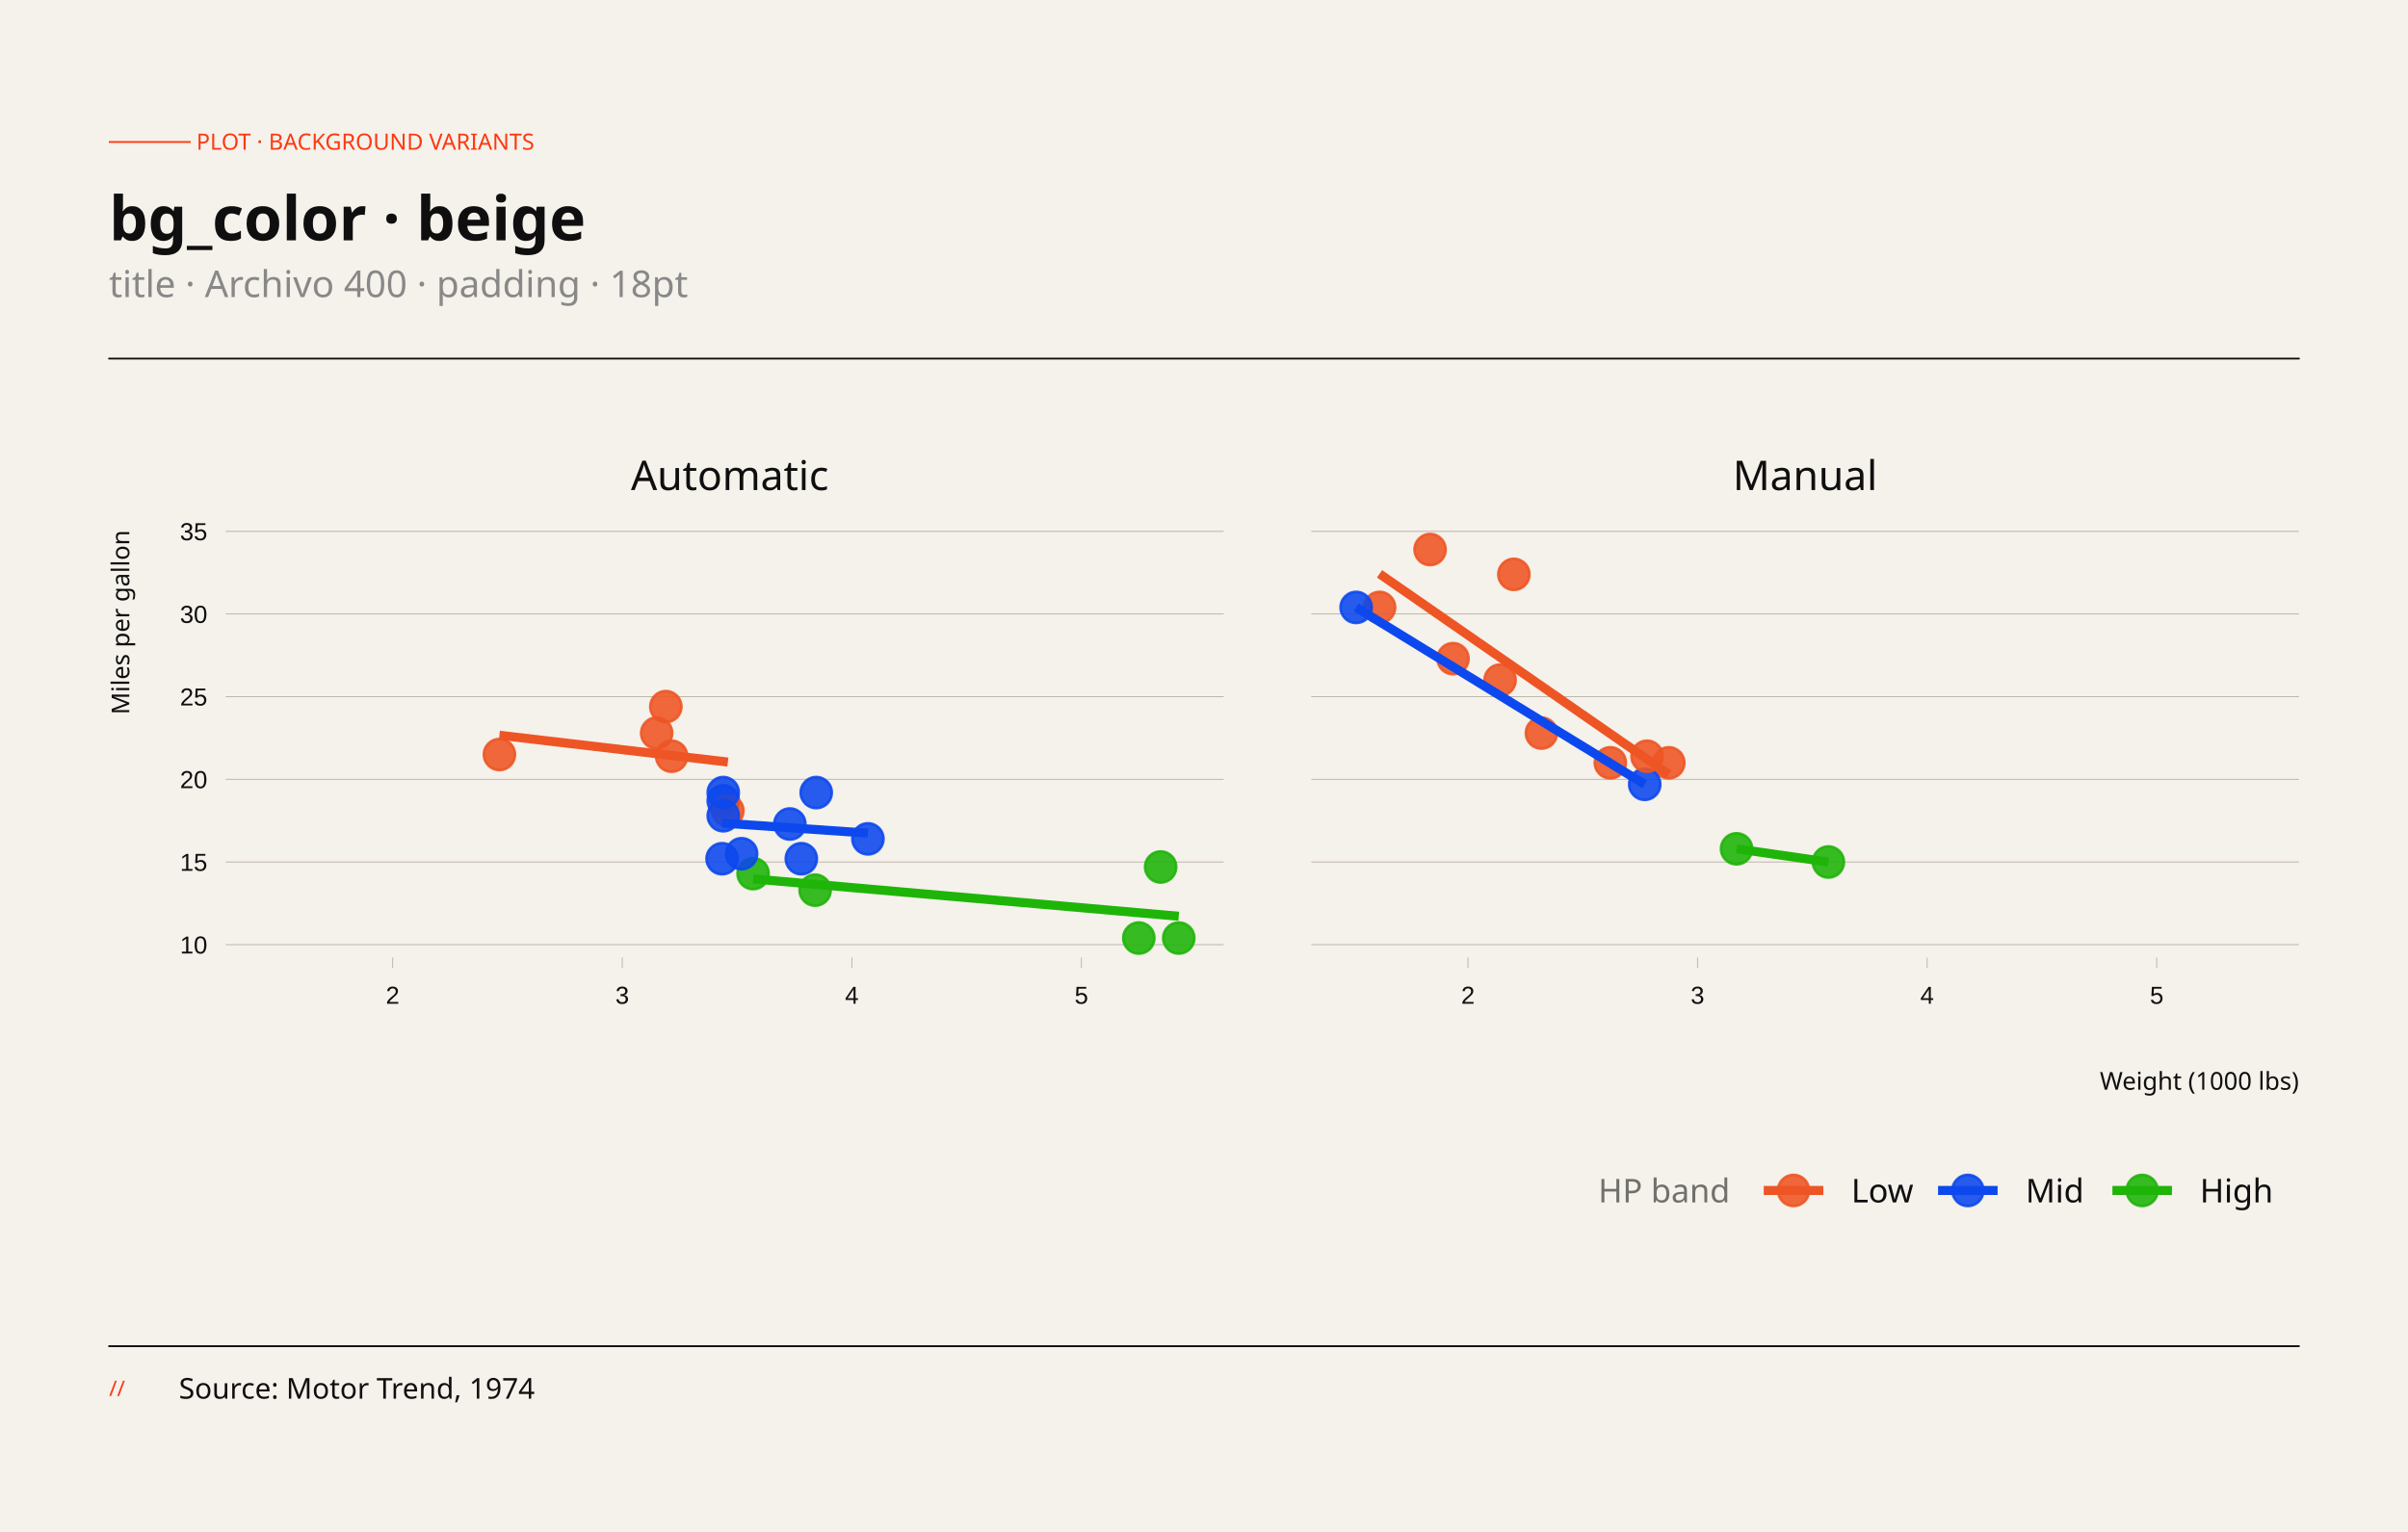
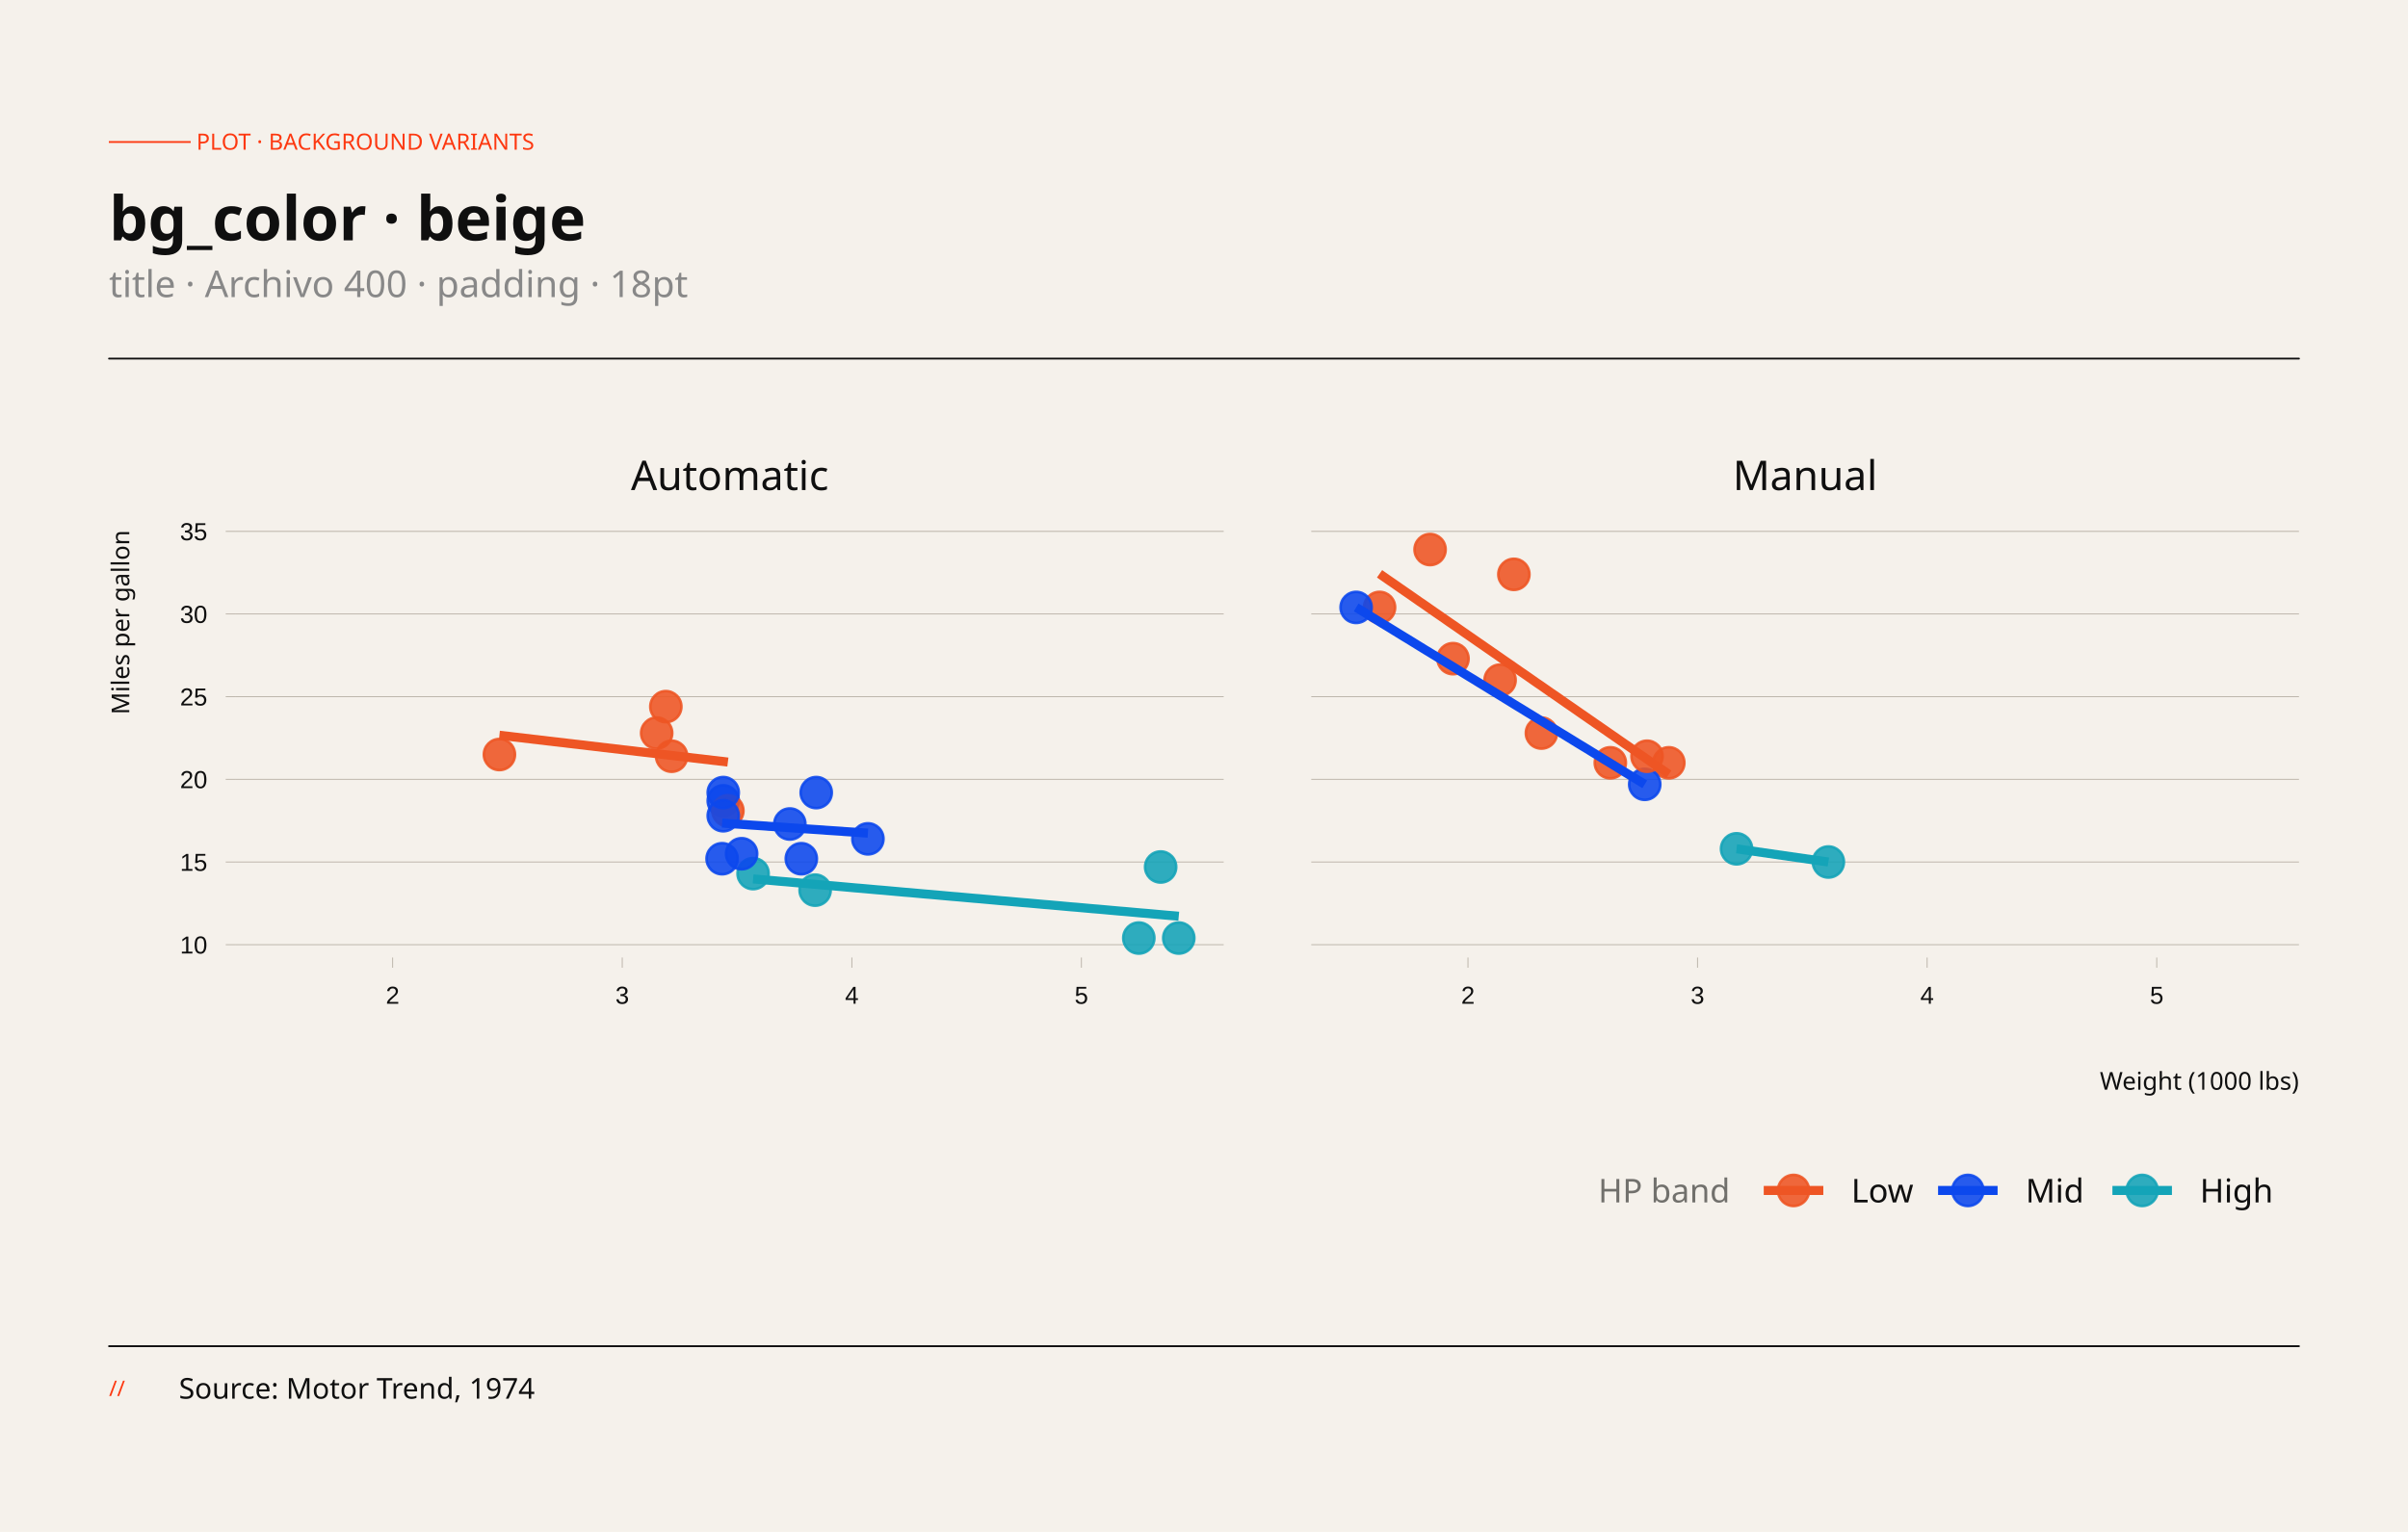
<svg xmlns="http://www.w3.org/2000/svg" width="396.00pt" height="252.00pt" viewBox="0 0 396.00 252.00">
  <g class="svglite">
    <defs>
      <style type="text/css">
    .svglite line, .svglite polyline, .svglite polygon, .svglite path, .svglite rect, .svglite circle {
      fill: none;
      stroke: #000000;
      stroke-linecap: round;
      stroke-linejoin: round;
      stroke-miterlimit: 10.00;
    }
    .svglite text {
      white-space: pre;
    }
    .svglite g.glyphgroup path {
      fill: inherit;
      stroke: none;
    }
  </style>
    </defs>
    <rect width="100%" height="100%" style="stroke: none; fill: none;" />
    <defs>
      <clipPath id="cpMC4wMHwzOTYuMDB8MC4wMHwyNTIuMDA=">
        <rect x="0.00" y="0.00" width="396.00" height="252.00" />
      </clipPath>
    </defs>
    <g clip-path="url(#cpMC4wMHwzOTYuMDB8MC4wMHwyNTIuMDA=)">
      <rect x="0" y="0.00" width="396.00" height="252.00" style="stroke-width: 0.65; stroke: none; fill: #F5F1EB;" />
    </g>
    <defs>
      <clipPath id="cpMzguODB8MjAxLjI0fDg3LjIwfDE1Ny41MQ==">
        <rect x="38.80" y="87.20" width="162.43" height="70.31" />
      </clipPath>
    </defs>
    <g clip-path="url(#cpMzguODB8MjAxLjI0fDg3LjIwfDE1Ny41MQ==)">
      <rect x="38.80" y="87.20" width="162.43" height="70.31" style="stroke-width: 0.65; stroke: none; fill: #F5F1EB;" />
      <polyline points="38.80,155.40 201.24,155.40 " style="stroke-width: 0.15; stroke: #BAB3A8; stroke-linecap: butt;" />
      <polyline points="38.80,141.80 201.24,141.80 " style="stroke-width: 0.15; stroke: #BAB3A8; stroke-linecap: butt;" />
      <polyline points="38.80,128.20 201.24,128.20 " style="stroke-width: 0.15; stroke: #BAB3A8; stroke-linecap: butt;" />
      <polyline points="38.80,114.60 201.24,114.60 " style="stroke-width: 0.15; stroke: #BAB3A8; stroke-linecap: butt;" />
      <polyline points="38.80,101.00 201.24,101.00 " style="stroke-width: 0.15; stroke: #BAB3A8; stroke-linecap: butt;" />
      <polyline points="38.80,87.41 201.24,87.41 " style="stroke-width: 0.15; stroke: #BAB3A8; stroke-linecap: butt;" />
      <circle cx="110.45" cy="124.40" r="2.56" style="stroke-width: 0.43; stroke: #EE5524; stroke-opacity: 0.88; fill: #EE5524; fill-opacity: 0.88;" />
      <circle cx="118.94" cy="131.74" r="2.56" style="stroke-width: 0.43; stroke: #0C48ED; stroke-opacity: 0.88; fill: #0C48ED; fill-opacity: 0.88;" />
      <circle cx="119.70" cy="133.37" r="2.56" style="stroke-width: 0.43; stroke: #EE5524; stroke-opacity: 0.88; fill: #EE5524; fill-opacity: 0.88;" />
-       <circle cx="123.85" cy="143.71" r="2.56" style="stroke-width: 0.43; stroke: #1EB508; stroke-opacity: 0.88; fill: #1EB508; fill-opacity: 0.88;" />
+       <circle cx="123.85" cy="143.71" r="2.56" style="stroke-width: 0.43; stroke: #14A4B8; stroke-opacity: 0.88; fill: #14A4B8; fill-opacity: 0.88;" />
      <circle cx="109.50" cy="116.24" r="2.56" style="stroke-width: 0.43; stroke: #EE5524; stroke-opacity: 0.88; fill: #EE5524; fill-opacity: 0.88;" />
      <circle cx="107.99" cy="120.59" r="2.56" style="stroke-width: 0.43; stroke: #EE5524; stroke-opacity: 0.88; fill: #EE5524; fill-opacity: 0.88;" />
      <circle cx="118.94" cy="130.38" r="2.56" style="stroke-width: 0.43; stroke: #0C48ED; stroke-opacity: 0.88; fill: #0C48ED; fill-opacity: 0.88;" />
      <circle cx="118.94" cy="134.19" r="2.56" style="stroke-width: 0.43; stroke: #0C48ED; stroke-opacity: 0.88; fill: #0C48ED; fill-opacity: 0.88;" />
      <circle cx="142.73" cy="137.99" r="2.56" style="stroke-width: 0.43; stroke: #0C48ED; stroke-opacity: 0.88; fill: #0C48ED; fill-opacity: 0.88;" />
      <circle cx="129.89" cy="135.55" r="2.56" style="stroke-width: 0.43; stroke: #0C48ED; stroke-opacity: 0.88; fill: #0C48ED; fill-opacity: 0.88;" />
      <circle cx="131.78" cy="141.26" r="2.56" style="stroke-width: 0.43; stroke: #0C48ED; stroke-opacity: 0.88; fill: #0C48ED; fill-opacity: 0.88;" />
-       <circle cx="187.28" cy="154.31" r="2.56" style="stroke-width: 0.43; stroke: #1EB508; stroke-opacity: 0.88; fill: #1EB508; fill-opacity: 0.88;" />
-       <circle cx="193.85" cy="154.31" r="2.56" style="stroke-width: 0.43; stroke: #1EB508; stroke-opacity: 0.88; fill: #1EB508; fill-opacity: 0.88;" />
-       <circle cx="190.87" cy="142.62" r="2.56" style="stroke-width: 0.43; stroke: #1EB508; stroke-opacity: 0.88; fill: #1EB508; fill-opacity: 0.88;" />
+       <circle cx="187.28" cy="154.31" r="2.56" style="stroke-width: 0.43; stroke: #14A4B8; stroke-opacity: 0.88; fill: #14A4B8; fill-opacity: 0.88;" />
+       <circle cx="193.85" cy="154.31" r="2.56" style="stroke-width: 0.43; stroke: #14A4B8; stroke-opacity: 0.88; fill: #14A4B8; fill-opacity: 0.88;" />
+       <circle cx="190.87" cy="142.62" r="2.56" style="stroke-width: 0.43; stroke: #14A4B8; stroke-opacity: 0.88; fill: #14A4B8; fill-opacity: 0.88;" />
      <circle cx="82.13" cy="124.12" r="2.56" style="stroke-width: 0.43; stroke: #EE5524; stroke-opacity: 0.88; fill: #EE5524; fill-opacity: 0.88;" />
      <circle cx="121.96" cy="140.44" r="2.56" style="stroke-width: 0.43; stroke: #0C48ED; stroke-opacity: 0.88; fill: #0C48ED; fill-opacity: 0.88;" />
      <circle cx="118.75" cy="141.26" r="2.56" style="stroke-width: 0.43; stroke: #0C48ED; stroke-opacity: 0.88; fill: #0C48ED; fill-opacity: 0.88;" />
-       <circle cx="134.05" cy="146.43" r="2.56" style="stroke-width: 0.43; stroke: #1EB508; stroke-opacity: 0.88; fill: #1EB508; fill-opacity: 0.88;" />
+       <circle cx="134.05" cy="146.43" r="2.56" style="stroke-width: 0.43; stroke: #14A4B8; stroke-opacity: 0.88; fill: #14A4B8; fill-opacity: 0.88;" />
      <circle cx="134.23" cy="130.38" r="2.56" style="stroke-width: 0.43; stroke: #0C48ED; stroke-opacity: 0.88; fill: #0C48ED; fill-opacity: 0.88;" />
      <polyline points="82.13,120.95 82.61,121.00 83.08,121.06 83.56,121.11 84.03,121.17 84.51,121.23 84.98,121.28 85.46,121.34 85.94,121.39 86.41,121.45 86.89,121.50 87.36,121.56 87.84,121.62 88.31,121.67 88.79,121.73 89.26,121.78 89.74,121.84 90.22,121.90 90.69,121.95 91.17,122.01 91.64,122.06 92.12,122.12 92.59,122.17 93.07,122.23 93.54,122.29 94.02,122.34 94.50,122.40 94.97,122.45 95.45,122.51 95.92,122.56 96.40,122.62 96.87,122.68 97.35,122.73 97.82,122.79 98.30,122.84 98.78,122.90 99.25,122.96 99.73,123.01 100.20,123.07 100.68,123.12 101.15,123.18 101.63,123.23 102.10,123.29 102.58,123.35 103.05,123.40 103.53,123.46 104.01,123.51 104.48,123.57 104.96,123.63 105.43,123.68 105.91,123.74 106.38,123.79 106.86,123.85 107.33,123.90 107.81,123.96 108.29,124.02 108.76,124.07 109.24,124.13 109.71,124.18 110.19,124.24 110.66,124.29 111.14,124.35 111.61,124.41 112.09,124.46 112.57,124.52 113.04,124.57 113.52,124.63 113.99,124.69 114.47,124.74 114.94,124.80 115.42,124.85 115.89,124.91 116.37,124.96 116.85,125.02 117.32,125.08 117.80,125.13 118.27,125.19 118.75,125.24 119.22,125.30 119.70,125.36 " style="stroke-width: 1.49; stroke: #EE5524; stroke-linecap: butt;" />
      <polyline points="118.75,135.39 119.06,135.41 119.36,135.43 119.67,135.45 119.97,135.48 120.27,135.50 120.58,135.52 120.88,135.54 121.18,135.56 121.49,135.58 121.79,135.60 122.09,135.62 122.40,135.64 122.70,135.66 123.00,135.69 123.31,135.71 123.61,135.73 123.91,135.75 124.22,135.77 124.52,135.79 124.82,135.81 125.13,135.83 125.43,135.85 125.73,135.87 126.04,135.89 126.34,135.92 126.65,135.94 126.95,135.96 127.25,135.98 127.56,136.00 127.86,136.02 128.16,136.04 128.47,136.06 128.77,136.08 129.07,136.10 129.38,136.13 129.68,136.15 129.98,136.17 130.29,136.19 130.59,136.21 130.89,136.23 131.20,136.25 131.50,136.27 131.80,136.29 132.11,136.31 132.41,136.34 132.72,136.36 133.02,136.38 133.32,136.40 133.63,136.42 133.93,136.44 134.23,136.46 134.54,136.48 134.84,136.50 135.14,136.52 135.45,136.54 135.75,136.57 136.05,136.59 136.36,136.61 136.66,136.63 136.96,136.65 137.27,136.67 137.57,136.69 137.87,136.71 138.18,136.73 138.48,136.75 138.78,136.78 139.09,136.80 139.39,136.82 139.70,136.84 140.00,136.86 140.30,136.88 140.61,136.90 140.91,136.92 141.21,136.94 141.52,136.96 141.82,136.99 142.12,137.01 142.43,137.03 142.73,137.05 " style="stroke-width: 1.49; stroke: #0C48ED; stroke-linecap: butt;" />
-       <polyline points="123.85,144.58 124.74,144.66 125.62,144.73 126.51,144.81 127.40,144.89 128.28,144.97 129.17,145.04 130.05,145.12 130.94,145.20 131.83,145.28 132.71,145.36 133.60,145.43 134.48,145.51 135.37,145.59 136.26,145.67 137.14,145.74 138.03,145.82 138.92,145.90 139.80,145.98 140.69,146.06 141.57,146.13 142.46,146.21 143.35,146.29 144.23,146.37 145.12,146.44 146.00,146.52 146.89,146.60 147.78,146.68 148.66,146.76 149.55,146.83 150.43,146.91 151.32,146.99 152.21,147.07 153.09,147.14 153.98,147.22 154.86,147.30 155.75,147.38 156.64,147.46 157.52,147.53 158.41,147.61 159.30,147.69 160.18,147.77 161.07,147.84 161.95,147.92 162.84,148.00 163.73,148.08 164.61,148.16 165.50,148.23 166.38,148.31 167.27,148.39 168.16,148.47 169.04,148.54 169.93,148.62 170.81,148.70 171.70,148.78 172.59,148.85 173.47,148.93 174.36,149.01 175.24,149.09 176.13,149.17 177.02,149.24 177.90,149.32 178.79,149.40 179.67,149.48 180.56,149.55 181.45,149.63 182.33,149.71 183.22,149.79 184.11,149.87 184.99,149.94 185.88,150.02 186.76,150.10 187.65,150.18 188.54,150.25 189.42,150.33 190.31,150.41 191.19,150.49 192.08,150.57 192.97,150.64 193.85,150.72 " style="stroke-width: 1.49; stroke: #1EB508; stroke-linecap: butt;" />
+       <polyline points="123.85,144.58 124.74,144.66 125.62,144.73 126.51,144.81 127.40,144.89 128.28,144.97 129.17,145.04 130.05,145.12 130.94,145.20 131.83,145.28 132.71,145.36 133.60,145.43 134.48,145.51 135.37,145.59 136.26,145.67 137.14,145.74 138.03,145.82 138.92,145.90 139.80,145.98 140.69,146.06 141.57,146.13 142.46,146.21 143.35,146.29 144.23,146.37 145.12,146.44 146.00,146.52 146.89,146.60 147.78,146.68 148.66,146.76 149.55,146.83 150.43,146.91 151.32,146.99 152.21,147.07 153.09,147.14 153.98,147.22 154.86,147.30 155.75,147.38 156.64,147.46 157.52,147.53 158.41,147.61 159.30,147.69 160.18,147.77 161.07,147.84 161.95,147.92 162.84,148.00 163.73,148.08 164.61,148.16 165.50,148.23 166.38,148.31 167.27,148.39 168.16,148.47 169.04,148.54 169.93,148.62 170.81,148.70 171.70,148.78 172.59,148.85 173.47,148.93 174.36,149.01 175.24,149.09 176.13,149.17 177.02,149.24 177.90,149.32 178.79,149.40 179.67,149.48 180.56,149.55 181.45,149.63 182.33,149.71 183.22,149.79 184.11,149.87 184.99,149.94 185.88,150.02 186.76,150.10 187.65,150.18 188.54,150.25 189.42,150.33 190.31,150.41 191.19,150.49 192.08,150.57 192.97,150.64 193.85,150.72 " style="stroke-width: 1.49; stroke: #14A4B8; stroke-linecap: butt;" />
    </g>
    <g clip-path="url(#cpMC4wMHwzOTYuMDB8MC4wMHwyNTIuMDA=)">
</g>
    <defs>
      <clipPath id="cpMjE1LjY0fDM3OC4wN3w4Ny4yMHwxNTcuNTE=">
        <rect x="215.64" y="87.20" width="162.43" height="70.31" />
      </clipPath>
    </defs>
    <g clip-path="url(#cpMjE1LjY0fDM3OC4wN3w4Ny4yMHwxNTcuNTE=)">
      <rect x="215.64" y="87.20" width="162.43" height="70.31" style="stroke-width: 0.65; stroke: none; fill: #F5F1EB;" />
      <polyline points="215.64,155.40 378.07,155.40 " style="stroke-width: 0.15; stroke: #BAB3A8; stroke-linecap: butt;" />
      <polyline points="215.64,141.80 378.07,141.80 " style="stroke-width: 0.15; stroke: #BAB3A8; stroke-linecap: butt;" />
      <polyline points="215.64,128.20 378.07,128.20 " style="stroke-width: 0.15; stroke: #BAB3A8; stroke-linecap: butt;" />
      <polyline points="215.64,114.60 378.07,114.60 " style="stroke-width: 0.15; stroke: #BAB3A8; stroke-linecap: butt;" />
      <polyline points="215.64,101.00 378.07,101.00 " style="stroke-width: 0.15; stroke: #BAB3A8; stroke-linecap: butt;" />
      <polyline points="215.64,87.41 378.07,87.41 " style="stroke-width: 0.15; stroke: #BAB3A8; stroke-linecap: butt;" />
      <circle cx="264.82" cy="125.48" r="2.56" style="stroke-width: 0.43; stroke: #EE5524; stroke-opacity: 0.88; fill: #EE5524; fill-opacity: 0.88;" />
      <circle cx="274.44" cy="125.48" r="2.56" style="stroke-width: 0.43; stroke: #EE5524; stroke-opacity: 0.88; fill: #EE5524; fill-opacity: 0.88;" />
      <circle cx="253.49" cy="120.59" r="2.56" style="stroke-width: 0.43; stroke: #EE5524; stroke-opacity: 0.88; fill: #EE5524; fill-opacity: 0.88;" />
      <circle cx="248.96" cy="94.48" r="2.56" style="stroke-width: 0.43; stroke: #EE5524; stroke-opacity: 0.88; fill: #EE5524; fill-opacity: 0.88;" />
      <circle cx="226.87" cy="99.92" r="2.56" style="stroke-width: 0.43; stroke: #EE5524; stroke-opacity: 0.88; fill: #EE5524; fill-opacity: 0.88;" />
      <circle cx="235.18" cy="90.40" r="2.56" style="stroke-width: 0.43; stroke: #EE5524; stroke-opacity: 0.88; fill: #EE5524; fill-opacity: 0.88;" />
      <circle cx="238.95" cy="108.35" r="2.56" style="stroke-width: 0.43; stroke: #EE5524; stroke-opacity: 0.88; fill: #EE5524; fill-opacity: 0.88;" />
      <circle cx="246.69" cy="111.88" r="2.56" style="stroke-width: 0.43; stroke: #EE5524; stroke-opacity: 0.88; fill: #EE5524; fill-opacity: 0.88;" />
      <circle cx="223.02" cy="99.92" r="2.56" style="stroke-width: 0.43; stroke: #0C48ED; stroke-opacity: 0.88; fill: #0C48ED; fill-opacity: 0.88;" />
-       <circle cx="285.58" cy="139.63" r="2.56" style="stroke-width: 0.43; stroke: #1EB508; stroke-opacity: 0.88; fill: #1EB508; fill-opacity: 0.88;" />
+       <circle cx="285.58" cy="139.63" r="2.56" style="stroke-width: 0.43; stroke: #14A4B8; stroke-opacity: 0.88; fill: #14A4B8; fill-opacity: 0.88;" />
      <circle cx="270.48" cy="129.02" r="2.56" style="stroke-width: 0.43; stroke: #0C48ED; stroke-opacity: 0.88; fill: #0C48ED; fill-opacity: 0.88;" />
-       <circle cx="300.68" cy="141.80" r="2.56" style="stroke-width: 0.43; stroke: #1EB508; stroke-opacity: 0.88; fill: #1EB508; fill-opacity: 0.88;" />
+       <circle cx="300.68" cy="141.80" r="2.56" style="stroke-width: 0.43; stroke: #14A4B8; stroke-opacity: 0.88; fill: #14A4B8; fill-opacity: 0.88;" />
      <circle cx="270.86" cy="124.40" r="2.56" style="stroke-width: 0.43; stroke: #EE5524; stroke-opacity: 0.88; fill: #EE5524; fill-opacity: 0.88;" />
      <polyline points="226.87,94.39 227.47,94.81 228.07,95.23 228.68,95.65 229.28,96.06 229.88,96.48 230.48,96.90 231.09,97.32 231.69,97.73 232.29,98.15 232.89,98.57 233.49,98.99 234.10,99.40 234.70,99.82 235.30,100.24 235.90,100.66 236.50,101.07 237.11,101.49 237.71,101.91 238.31,102.33 238.91,102.74 239.52,103.16 240.12,103.58 240.72,104.00 241.32,104.41 241.92,104.83 242.53,105.25 243.13,105.67 243.73,106.08 244.33,106.50 244.94,106.92 245.54,107.34 246.14,107.75 246.74,108.17 247.34,108.59 247.95,109.01 248.55,109.42 249.15,109.84 249.75,110.26 250.36,110.68 250.96,111.09 251.56,111.51 252.16,111.93 252.76,112.35 253.37,112.76 253.97,113.18 254.57,113.60 255.17,114.02 255.78,114.43 256.38,114.85 256.98,115.27 257.58,115.69 258.18,116.10 258.79,116.52 259.39,116.94 259.99,117.36 260.59,117.77 261.19,118.19 261.80,118.61 262.40,119.03 263.00,119.44 263.60,119.86 264.21,120.28 264.81,120.70 265.41,121.11 266.01,121.53 266.61,121.95 267.22,122.37 267.82,122.78 268.42,123.20 269.02,123.62 269.63,124.04 270.23,124.45 270.83,124.87 271.43,125.29 272.03,125.71 272.64,126.12 273.24,126.54 273.84,126.96 274.44,127.38 " style="stroke-width: 1.49; stroke: #EE5524; stroke-linecap: butt;" />
      <polyline points="223.02,99.92 223.62,100.28 224.22,100.65 224.82,101.02 225.42,101.39 226.02,101.76 226.62,102.13 227.22,102.50 227.82,102.86 228.43,103.23 229.03,103.60 229.63,103.97 230.23,104.34 230.83,104.71 231.43,105.07 232.03,105.44 232.63,105.81 233.23,106.18 233.83,106.55 234.43,106.92 235.03,107.28 235.63,107.65 236.24,108.02 236.84,108.39 237.44,108.76 238.04,109.13 238.64,109.49 239.24,109.86 239.84,110.23 240.44,110.60 241.04,110.97 241.64,111.34 242.24,111.70 242.84,112.07 243.44,112.44 244.05,112.81 244.65,113.18 245.25,113.55 245.85,113.92 246.45,114.28 247.05,114.65 247.65,115.02 248.25,115.39 248.85,115.76 249.45,116.13 250.05,116.49 250.65,116.86 251.25,117.23 251.86,117.60 252.46,117.97 253.06,118.34 253.66,118.70 254.26,119.07 254.86,119.44 255.46,119.81 256.06,120.18 256.66,120.55 257.26,120.91 257.86,121.28 258.46,121.65 259.06,122.02 259.66,122.39 260.27,122.76 260.87,123.12 261.47,123.49 262.07,123.86 262.67,124.23 263.27,124.60 263.87,124.97 264.47,125.33 265.07,125.70 265.67,126.07 266.27,126.44 266.87,126.81 267.47,127.18 268.08,127.55 268.68,127.91 269.28,128.28 269.88,128.65 270.48,129.02 " style="stroke-width: 1.49; stroke: #0C48ED; stroke-linecap: butt;" />
-       <polyline points="285.58,139.63 285.77,139.65 285.96,139.68 286.15,139.71 286.35,139.74 286.54,139.76 286.73,139.79 286.92,139.82 287.11,139.85 287.30,139.87 287.49,139.90 287.68,139.93 287.88,139.96 288.07,139.98 288.26,140.01 288.45,140.04 288.64,140.07 288.83,140.09 289.02,140.12 289.21,140.15 289.40,140.18 289.60,140.20 289.79,140.23 289.98,140.26 290.17,140.29 290.36,140.31 290.55,140.34 290.74,140.37 290.93,140.40 291.13,140.42 291.32,140.45 291.51,140.48 291.70,140.51 291.89,140.54 292.08,140.56 292.27,140.59 292.46,140.62 292.65,140.65 292.85,140.67 293.04,140.70 293.23,140.73 293.42,140.76 293.61,140.78 293.80,140.81 293.99,140.84 294.18,140.87 294.38,140.89 294.57,140.92 294.76,140.95 294.95,140.98 295.14,141.00 295.33,141.03 295.52,141.06 295.71,141.09 295.90,141.11 296.10,141.14 296.29,141.17 296.48,141.20 296.67,141.22 296.86,141.25 297.05,141.28 297.24,141.31 297.43,141.33 297.62,141.36 297.82,141.39 298.01,141.42 298.20,141.44 298.39,141.47 298.58,141.50 298.77,141.53 298.96,141.55 299.15,141.58 299.35,141.61 299.54,141.64 299.73,141.66 299.92,141.69 300.11,141.72 300.30,141.75 300.49,141.77 300.68,141.80 " style="stroke-width: 1.49; stroke: #1EB508; stroke-linecap: butt;" />
+       <polyline points="285.58,139.63 285.77,139.65 285.96,139.68 286.15,139.71 286.35,139.74 286.54,139.76 286.73,139.79 286.92,139.82 287.11,139.85 287.30,139.87 287.49,139.90 287.68,139.93 287.88,139.96 288.07,139.98 288.26,140.01 288.45,140.04 288.64,140.07 288.83,140.09 289.02,140.12 289.21,140.15 289.40,140.18 289.60,140.20 289.79,140.23 289.98,140.26 290.17,140.29 290.36,140.31 290.55,140.34 290.74,140.37 290.93,140.40 291.13,140.42 291.32,140.45 291.51,140.48 291.70,140.51 291.89,140.54 292.08,140.56 292.27,140.59 292.46,140.62 292.65,140.65 292.85,140.67 293.04,140.70 293.23,140.73 293.42,140.76 293.61,140.78 293.80,140.81 293.99,140.84 294.18,140.87 294.38,140.89 294.57,140.92 294.76,140.95 294.95,140.98 295.14,141.00 295.33,141.03 295.52,141.06 295.71,141.09 295.90,141.11 296.10,141.14 296.29,141.17 296.48,141.20 296.67,141.22 296.86,141.25 297.05,141.28 297.24,141.31 297.43,141.33 297.62,141.36 297.82,141.39 298.01,141.42 298.20,141.44 298.39,141.47 298.58,141.50 298.77,141.53 298.96,141.55 299.15,141.58 299.35,141.61 299.54,141.64 299.73,141.66 299.92,141.69 300.11,141.72 300.30,141.75 300.49,141.77 300.68,141.80 " style="stroke-width: 1.49; stroke: #14A4B8; stroke-linecap: butt;" />
    </g>
    <g clip-path="url(#cpMC4wMHwzOTYuMDB8MC4wMHwyNTIuMDA=)">
</g>
    <defs>
      <clipPath id="cpMzguODB8MjAxLjI0fDc1LjA3fDg3LjIw">
        <rect x="38.80" y="75.07" width="162.43" height="12.13" />
      </clipPath>
    </defs>
    <g clip-path="url(#cpMzguODB8MjAxLjI0fDc1LjA3fDg3LjIw)">
      <rect x="38.80" y="75.07" width="162.43" height="12.13" style="stroke-width: 0.65; stroke: none; fill: #F5F1EB;" />
      <text x="120.02" y="80.62" text-anchor="middle" style="font-size: 6.75px; font-weight: 100;fill: #0F0F0F; font-family: &quot;JetBrains Mono&quot;;" textLength="36.42px" lengthAdjust="spacingAndGlyphs">Automatic</text>
    </g>
    <g clip-path="url(#cpMC4wMHwzOTYuMDB8MC4wMHwyNTIuMDA=)">
</g>
    <defs>
      <clipPath id="cpMjE1LjY0fDM3OC4wN3w3NS4wN3w4Ny4yMA==">
        <rect x="215.64" y="75.07" width="162.43" height="12.13" />
      </clipPath>
    </defs>
    <g clip-path="url(#cpMjE1LjY0fDM3OC4wN3w3NS4wN3w4Ny4yMA==)">
      <rect x="215.64" y="75.07" width="162.43" height="12.13" style="stroke-width: 0.65; stroke: none; fill: #F5F1EB;" />
      <text x="296.85" y="80.62" text-anchor="middle" style="font-size: 6.75px; font-weight: 100;fill: #0F0F0F; font-family: &quot;JetBrains Mono&quot;;" textLength="24.28px" lengthAdjust="spacingAndGlyphs">Manual</text>
    </g>
    <g clip-path="url(#cpMC4wMHwzOTYuMDB8MC4wMHwyNTIuMDA=)">
      <polyline points="64.57,159.19 64.57,157.51 " style="stroke-width: 0.15; stroke: #BAB3A8; stroke-linecap: butt;" />
      <polyline points="102.33,159.19 102.33,157.51 " style="stroke-width: 0.15; stroke: #BAB3A8; stroke-linecap: butt;" />
      <polyline points="140.09,159.19 140.09,157.51 " style="stroke-width: 0.15; stroke: #BAB3A8; stroke-linecap: butt;" />
      <polyline points="177.84,159.19 177.84,157.51 " style="stroke-width: 0.15; stroke: #BAB3A8; stroke-linecap: butt;" />
      <text x="64.57" y="165.12" text-anchor="middle" style="font-size: 4.05px;fill: #0F0F0F; font-family: &quot;Arial&quot;;" textLength="2.25px" lengthAdjust="spacingAndGlyphs">2</text>
      <text x="102.33" y="165.12" text-anchor="middle" style="font-size: 4.05px;fill: #0F0F0F; font-family: &quot;Arial&quot;;" textLength="2.25px" lengthAdjust="spacingAndGlyphs">3</text>
      <text x="140.09" y="165.12" text-anchor="middle" style="font-size: 4.05px;fill: #0F0F0F; font-family: &quot;Arial&quot;;" textLength="2.25px" lengthAdjust="spacingAndGlyphs">4</text>
      <text x="177.84" y="165.12" text-anchor="middle" style="font-size: 4.05px;fill: #0F0F0F; font-family: &quot;Arial&quot;;" textLength="2.25px" lengthAdjust="spacingAndGlyphs">5</text>
      <polyline points="241.41,159.19 241.41,157.51 " style="stroke-width: 0.15; stroke: #BAB3A8; stroke-linecap: butt;" />
      <polyline points="279.16,159.19 279.16,157.51 " style="stroke-width: 0.15; stroke: #BAB3A8; stroke-linecap: butt;" />
      <polyline points="316.92,159.19 316.92,157.51 " style="stroke-width: 0.15; stroke: #BAB3A8; stroke-linecap: butt;" />
      <polyline points="354.68,159.19 354.68,157.51 " style="stroke-width: 0.15; stroke: #BAB3A8; stroke-linecap: butt;" />
      <text x="241.41" y="165.12" text-anchor="middle" style="font-size: 4.05px;fill: #0F0F0F; font-family: &quot;Arial&quot;;" textLength="2.25px" lengthAdjust="spacingAndGlyphs">2</text>
      <text x="279.16" y="165.12" text-anchor="middle" style="font-size: 4.05px;fill: #0F0F0F; font-family: &quot;Arial&quot;;" textLength="2.25px" lengthAdjust="spacingAndGlyphs">3</text>
      <text x="316.92" y="165.12" text-anchor="middle" style="font-size: 4.05px;fill: #0F0F0F; font-family: &quot;Arial&quot;;" textLength="2.25px" lengthAdjust="spacingAndGlyphs">4</text>
      <text x="354.68" y="165.12" text-anchor="middle" style="font-size: 4.05px;fill: #0F0F0F; font-family: &quot;Arial&quot;;" textLength="2.25px" lengthAdjust="spacingAndGlyphs">5</text>
      <text x="34.10" y="156.85" text-anchor="end" style="font-size: 4.05px;fill: #0F0F0F; font-family: &quot;Arial&quot;;" textLength="4.50px" lengthAdjust="spacingAndGlyphs">10</text>
      <text x="34.10" y="143.25" text-anchor="end" style="font-size: 4.05px;fill: #0F0F0F; font-family: &quot;Arial&quot;;" textLength="4.50px" lengthAdjust="spacingAndGlyphs">15</text>
      <text x="34.10" y="129.65" text-anchor="end" style="font-size: 4.05px;fill: #0F0F0F; font-family: &quot;Arial&quot;;" textLength="4.50px" lengthAdjust="spacingAndGlyphs">20</text>
      <text x="34.10" y="116.05" text-anchor="end" style="font-size: 4.05px;fill: #0F0F0F; font-family: &quot;Arial&quot;;" textLength="4.50px" lengthAdjust="spacingAndGlyphs">25</text>
      <text x="34.10" y="102.46" text-anchor="end" style="font-size: 4.05px;fill: #0F0F0F; font-family: &quot;Arial&quot;;" textLength="4.50px" lengthAdjust="spacingAndGlyphs">30</text>
      <text x="34.10" y="88.86" text-anchor="end" style="font-size: 4.05px;fill: #0F0F0F; font-family: &quot;Arial&quot;;" textLength="4.50px" lengthAdjust="spacingAndGlyphs">35</text>
      <polyline points="37.12,155.40 38.80,155.40 " style="stroke-width: 0.15; stroke: #BAB3A8; stroke-linecap: butt;" />
      <polyline points="37.12,141.80 38.80,141.80 " style="stroke-width: 0.15; stroke: #BAB3A8; stroke-linecap: butt;" />
      <polyline points="37.12,128.20 38.80,128.20 " style="stroke-width: 0.15; stroke: #BAB3A8; stroke-linecap: butt;" />
      <polyline points="37.12,114.60 38.80,114.60 " style="stroke-width: 0.15; stroke: #BAB3A8; stroke-linecap: butt;" />
      <polyline points="37.12,101.00 38.80,101.00 " style="stroke-width: 0.15; stroke: #BAB3A8; stroke-linecap: butt;" />
      <polyline points="37.12,87.41 38.80,87.41 " style="stroke-width: 0.15; stroke: #BAB3A8; stroke-linecap: butt;" />
      <text x="378.07" y="179.26" text-anchor="end" style="font-size: 4.05px; font-weight: 100;fill: #0F0F0F; font-family: &quot;JetBrains Mono&quot;;" textLength="41.17px" lengthAdjust="spacingAndGlyphs">Weight (1000 lbs)</text>
      <text transform="translate(21.26,87.20) rotate(-90)" text-anchor="end" style="font-size: 4.05px; font-weight: 100;fill: #0F0F0F; font-family: &quot;JetBrains Mono&quot;;" textLength="38.75px" lengthAdjust="spacingAndGlyphs">Miles per gallon</text>
      <rect x="259.46" y="186.35" width="118.60" height="18.96" style="stroke-width: 0.75; stroke: none;" />
      <rect x="259.46" y="186.35" width="118.60" height="18.96" style="stroke-width: 0.65; stroke: none; fill: #F5F1EB;" />
      <text x="262.83" y="197.80" style="font-size: 5.40px;fill: #71706C; font-family: &quot;JetBrains Mono&quot;;" textLength="22.64px" lengthAdjust="spacingAndGlyphs">HP band</text>
      <rect x="288.83" y="189.71" width="12.24" height="12.24" style="stroke-width: 0.65; stroke: none; fill: #F5F1EB;" />
      <circle cx="294.95" cy="195.83" r="2.56" style="stroke-width: 0.43; stroke: #EE5524; stroke-opacity: 0.88; fill: #EE5524; fill-opacity: 0.88;" />
      <line x1="290.05" y1="195.83" x2="299.85" y2="195.83" style="stroke-width: 1.49; stroke: #EE5524; stroke-linecap: butt;" />
      <rect x="317.50" y="189.71" width="12.24" height="12.24" style="stroke-width: 0.65; stroke: none; fill: #F5F1EB;" />
      <circle cx="323.62" cy="195.83" r="2.56" style="stroke-width: 0.43; stroke: #0C48ED; stroke-opacity: 0.88; fill: #0C48ED; fill-opacity: 0.88;" />
      <line x1="318.72" y1="195.83" x2="328.51" y2="195.83" style="stroke-width: 1.49; stroke: #0C48ED; stroke-linecap: butt;" />
      <rect x="346.16" y="189.71" width="12.24" height="12.24" style="stroke-width: 0.65; stroke: none; fill: #F5F1EB;" />
-       <circle cx="352.28" cy="195.83" r="2.56" style="stroke-width: 0.43; stroke: #1EB508; stroke-opacity: 0.88; fill: #1EB508; fill-opacity: 0.88;" />
-       <line x1="347.39" y1="195.83" x2="357.18" y2="195.83" style="stroke-width: 1.49; stroke: #1EB508; stroke-linecap: butt;" />
+       <circle cx="352.28" cy="195.83" r="2.56" style="stroke-width: 0.43; stroke: #14A4B8; stroke-opacity: 0.88; fill: #14A4B8; fill-opacity: 0.88;" />
+       <line x1="347.39" y1="195.83" x2="357.18" y2="195.83" style="stroke-width: 1.49; stroke: #14A4B8; stroke-linecap: butt;" />
      <text x="304.43" y="197.80" style="font-size: 5.40px;fill: #0F0F0F; font-family: &quot;JetBrains Mono&quot;;" textLength="9.70px" lengthAdjust="spacingAndGlyphs">Low</text>
      <text x="333.10" y="197.80" style="font-size: 5.40px;fill: #0F0F0F; font-family: &quot;JetBrains Mono&quot;;" textLength="9.70px" lengthAdjust="spacingAndGlyphs">Mid</text>
      <text x="361.77" y="197.80" style="font-size: 5.40px;fill: #0F0F0F; font-family: &quot;JetBrains Mono&quot;;" textLength="12.94px" lengthAdjust="spacingAndGlyphs">High</text>
      <text x="17.93" y="48.87" style="font-size: 6.08px;fill: #888888; font-family: &quot;Satoshi&quot;;" textLength="94.72px" lengthAdjust="spacingAndGlyphs">title · Archivo 400  ·  padding · 18pt</text>
      <polyline points="17.93,58.99 378.07,58.99 " style="stroke-width: 0.30; stroke: #0F0F0F;" />
      <text x="17.93" y="39.54" style="font-size: 10.12px; font-weight: 600;fill: #0F0F0F; font-family: &quot;Archivo&quot;;" textLength="74.14px" lengthAdjust="spacingAndGlyphs">bg_color · beige</text>
      <text x="17.93" y="24.63" style="font-size: 3.71px;fill: #FD3810; font-family: &quot;JetBrains Mono&quot;;" textLength="73.22px" lengthAdjust="spacingAndGlyphs">────── PLOT · BACKGROUND VARIANTS</text>
      <text x="17.93" y="229.65" style="font-size: 3.54px; font-weight: 100;fill: #FD3810; font-family: &quot;JetBrains Mono&quot;;" textLength="8.50px" lengthAdjust="spacingAndGlyphs">//  </text>
      <text x="29.42" y="230.08" style="font-size: 4.72px; font-weight: 100;fill: #0F0F0F; font-family: &quot;JetBrains Mono&quot;;" textLength="70.70px" lengthAdjust="spacingAndGlyphs">Source: Motor Trend, 1974</text>
      <polyline points="17.93,221.45 378.07,221.45 " style="stroke-width: 0.30; stroke: #0F0F0F;" />
    </g>
  </g>
</svg>
